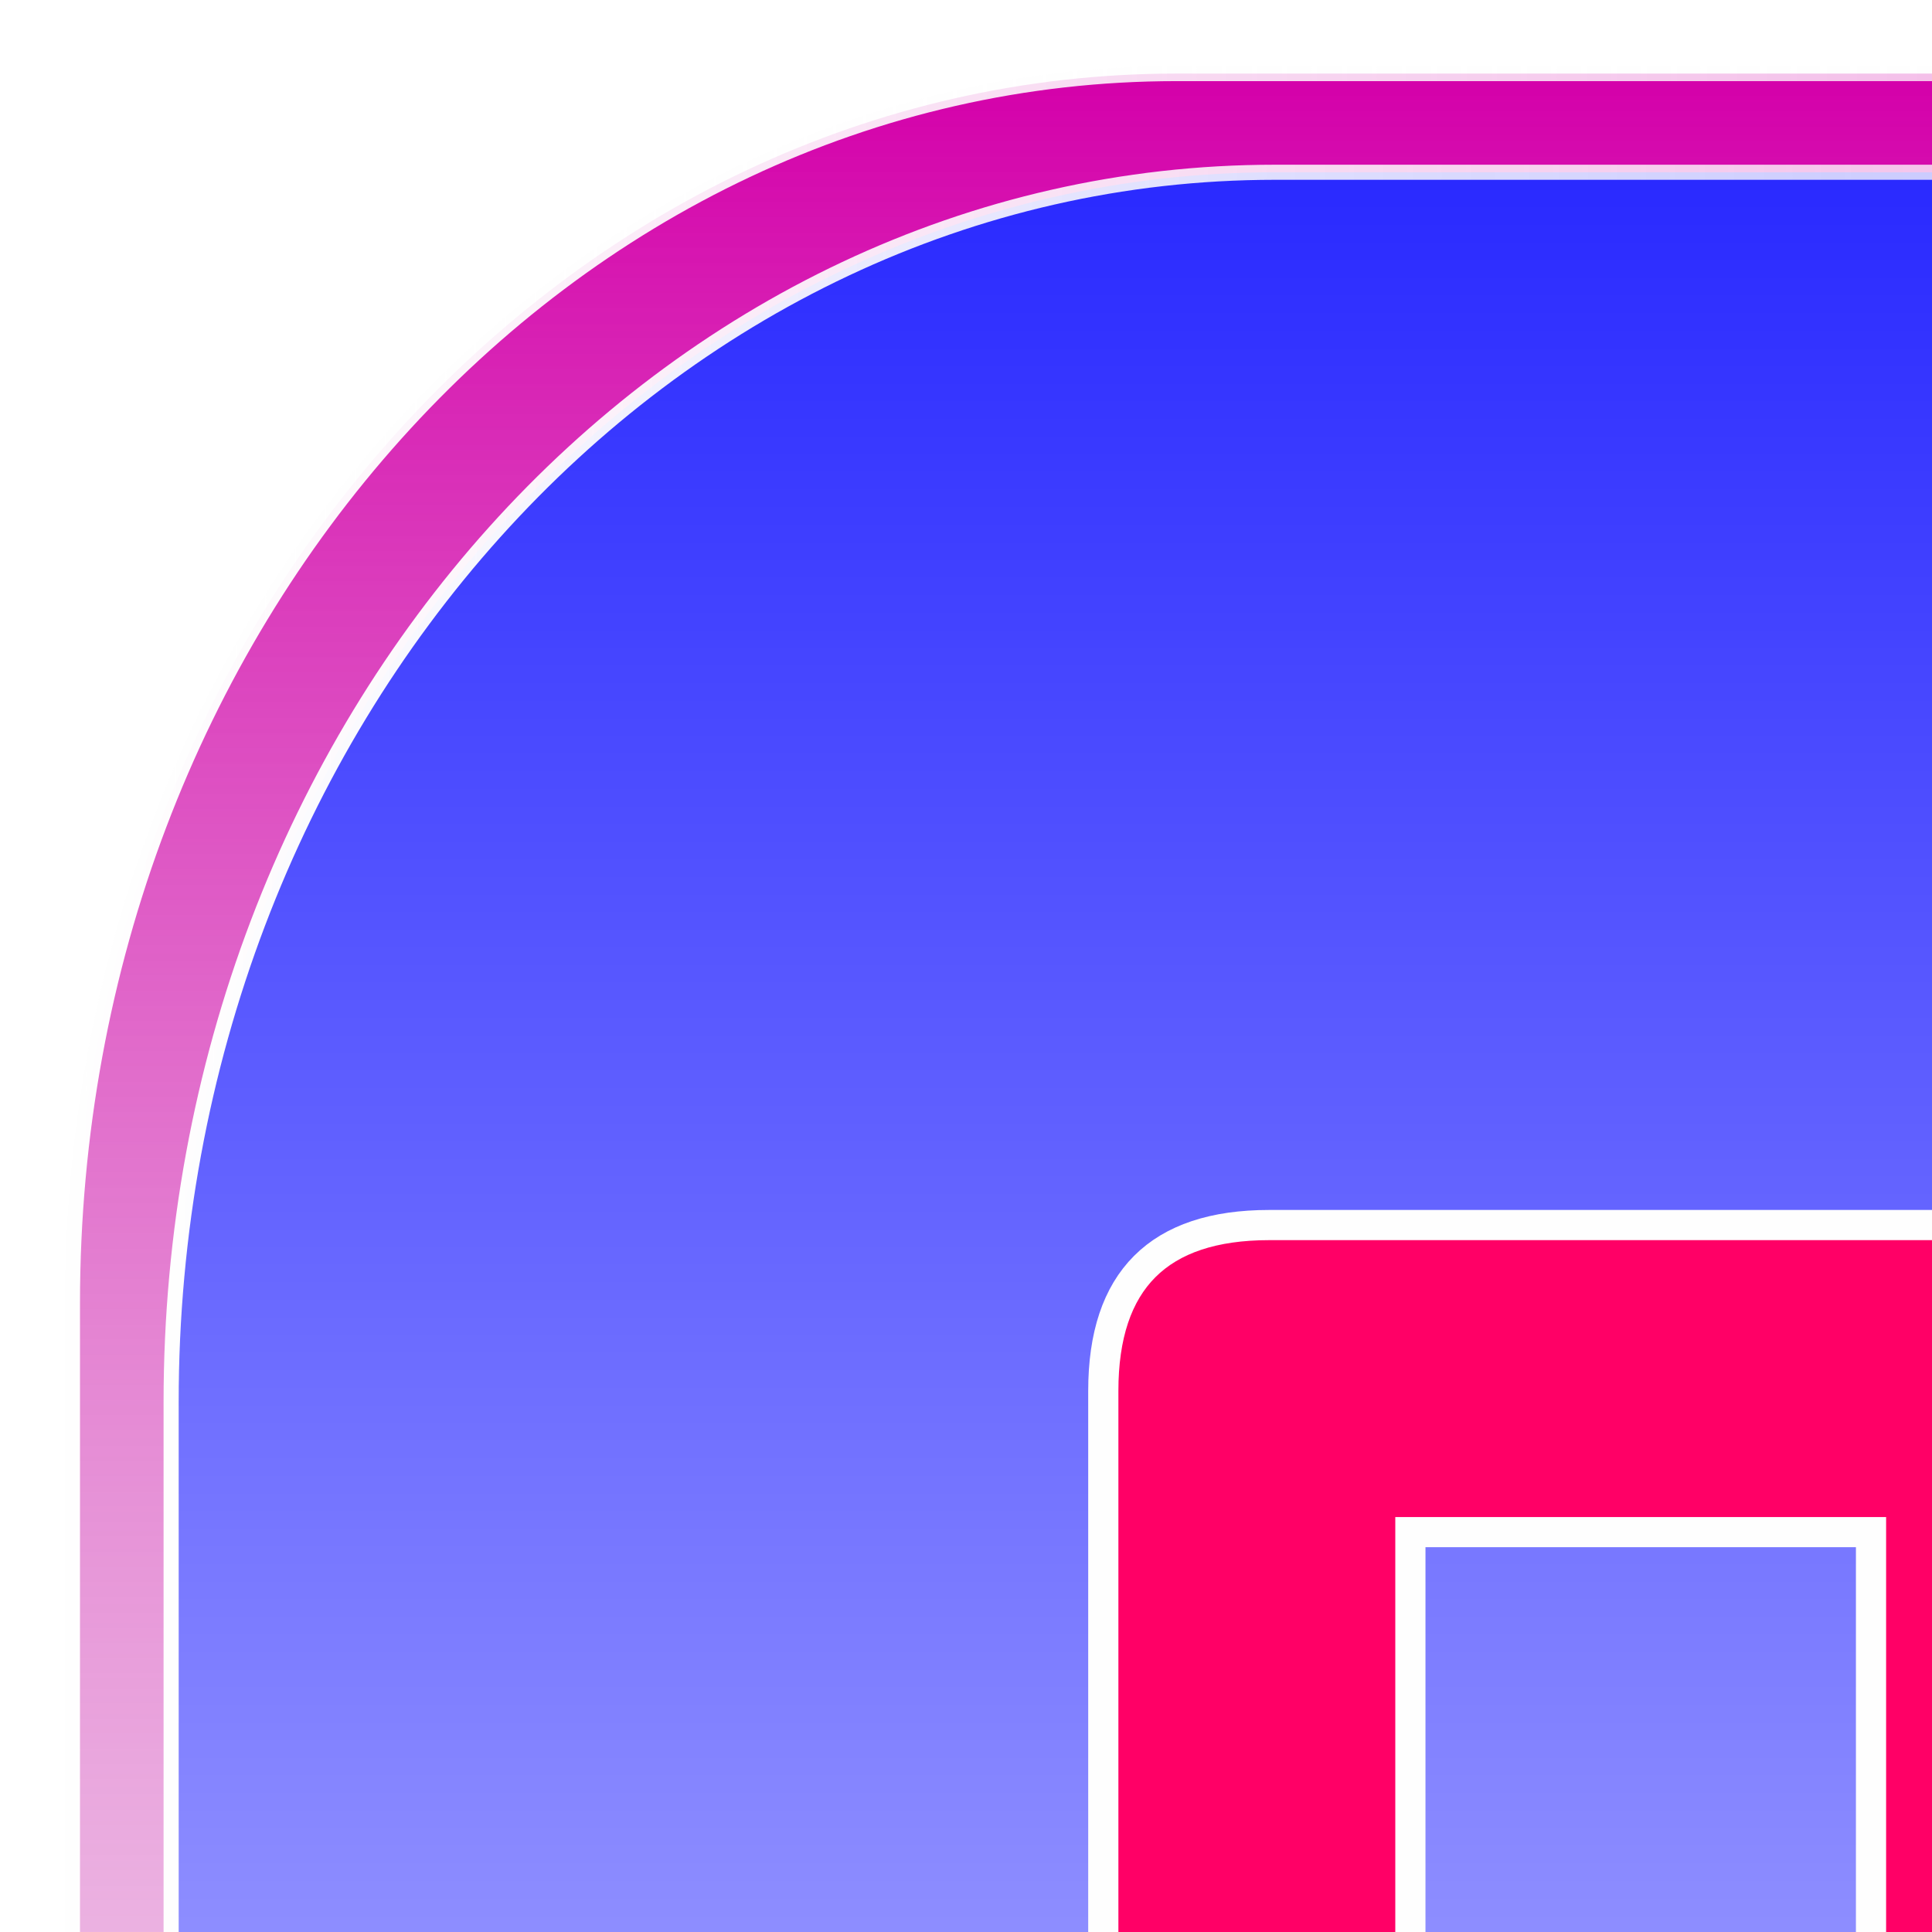
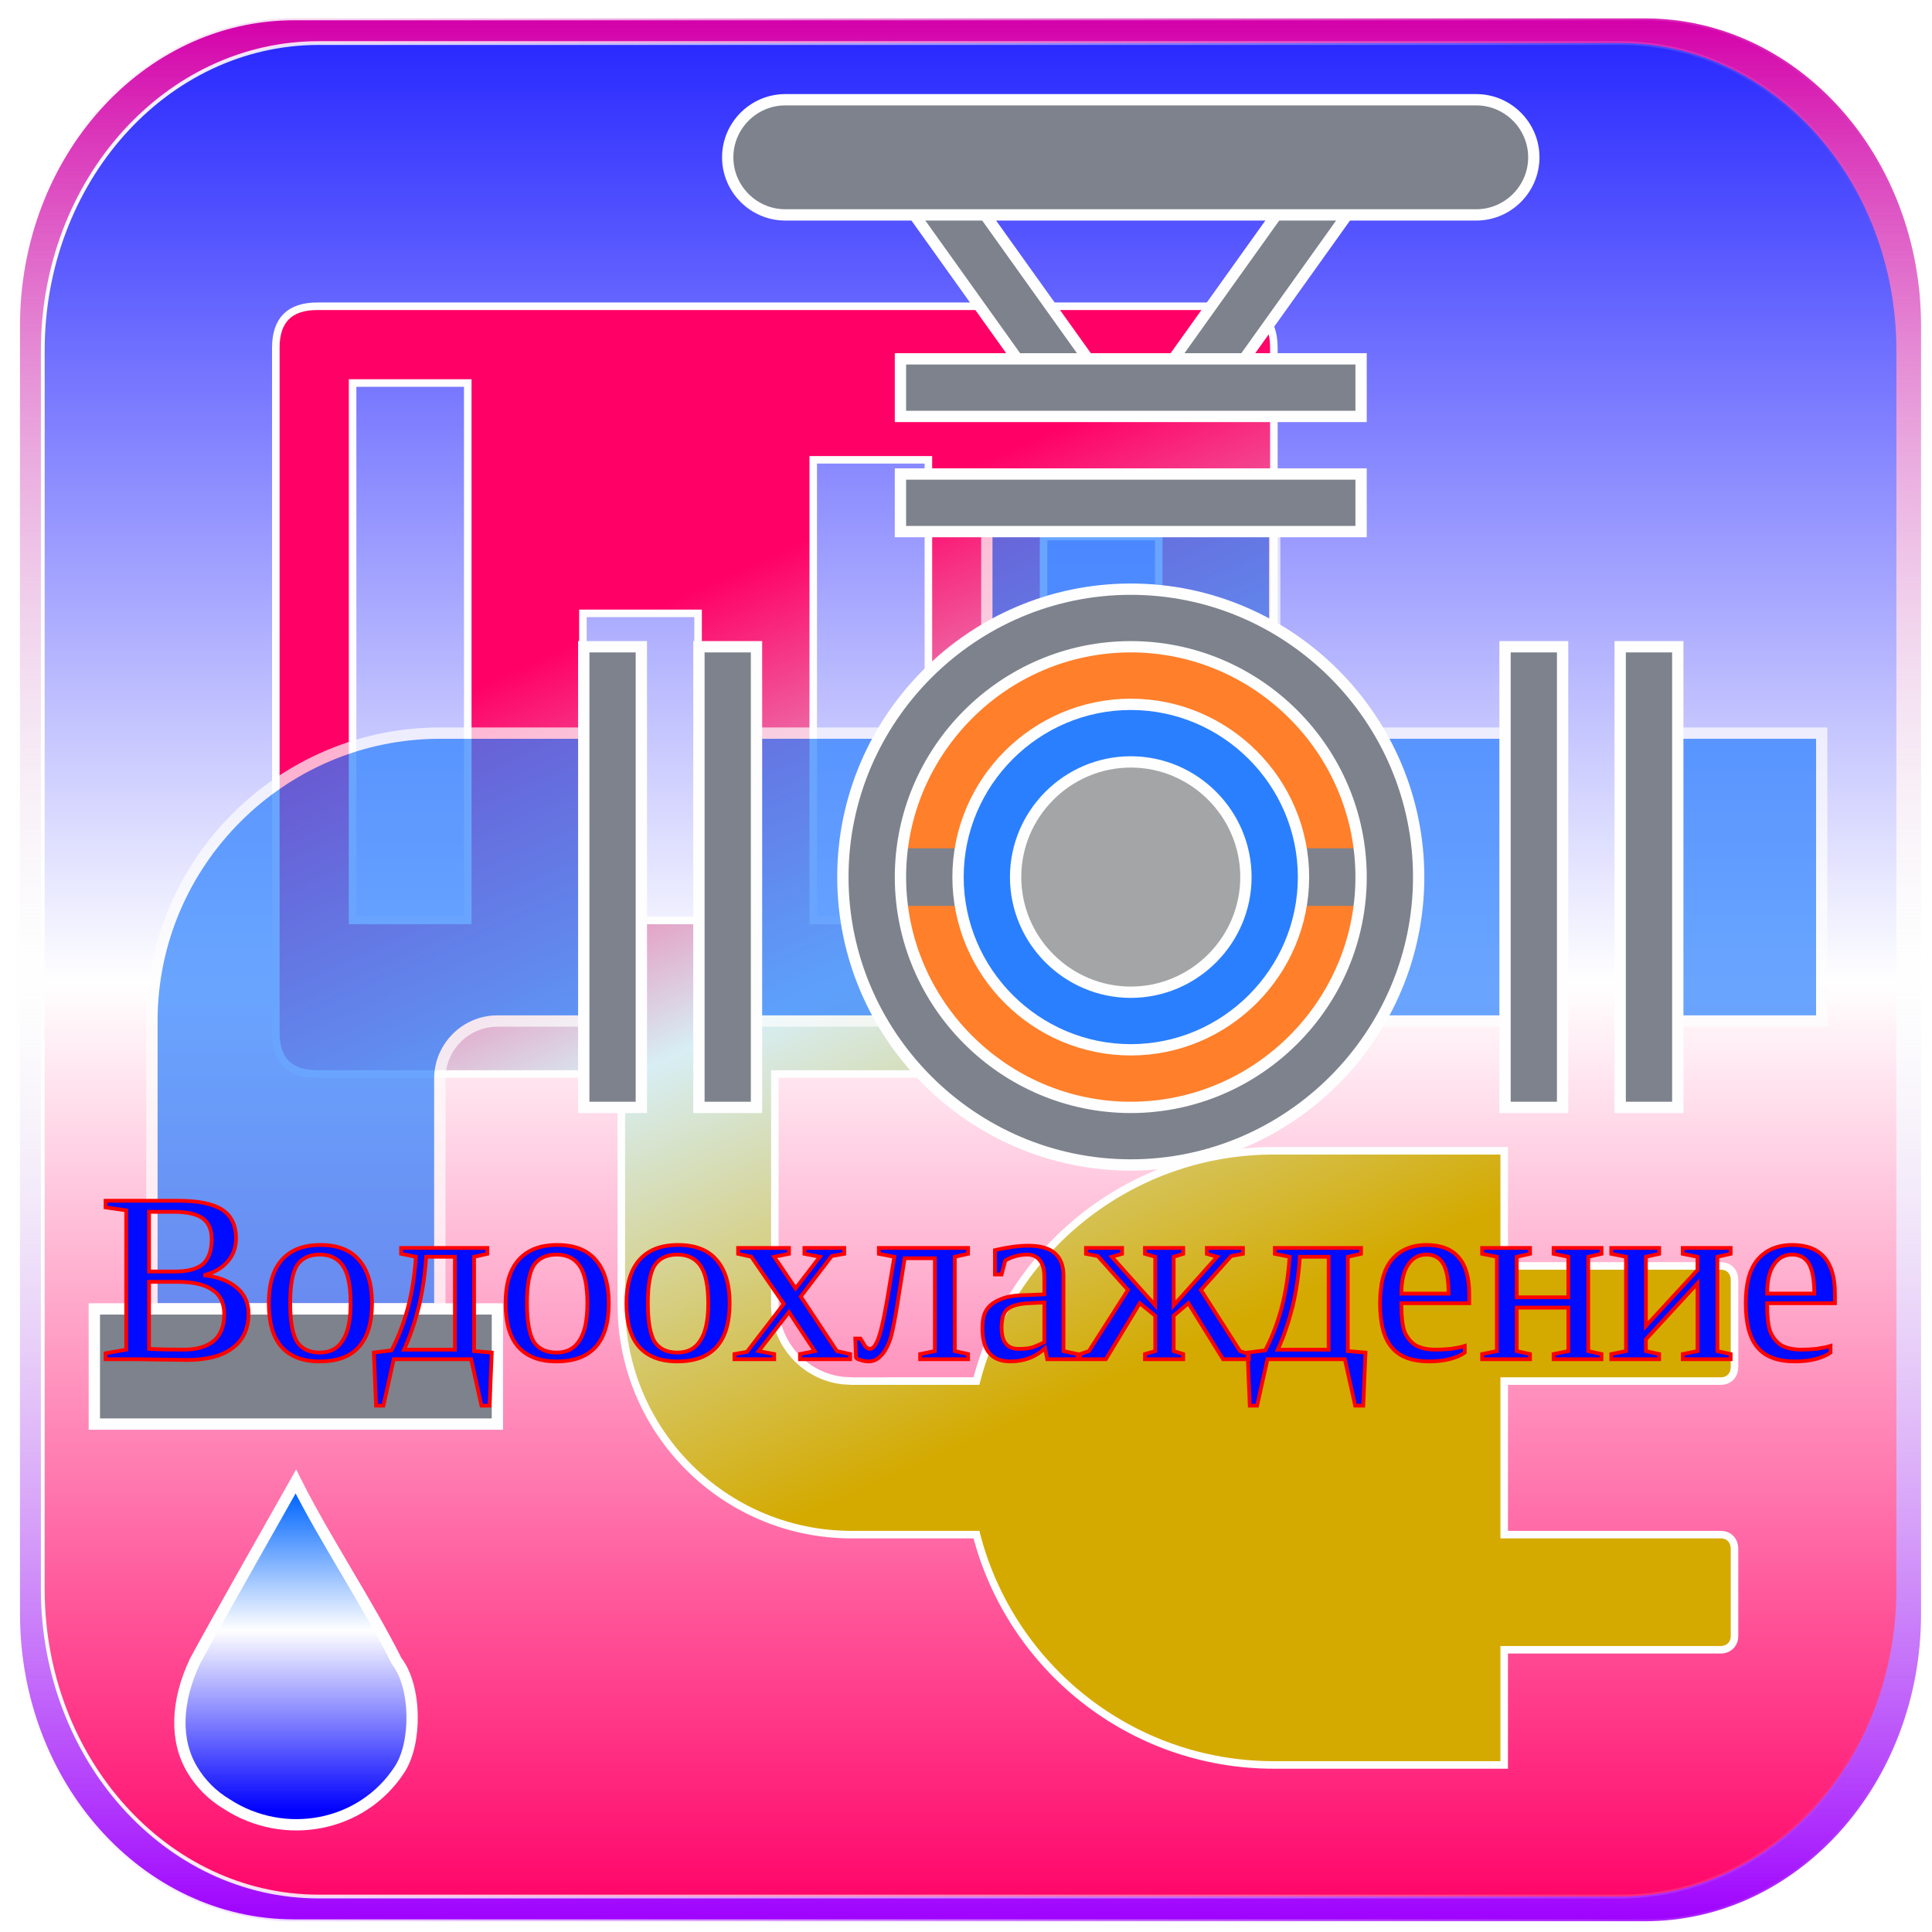
- <svg xmlns="http://www.w3.org/2000/svg" xmlns:xlink="http://www.w3.org/1999/xlink" width="128" height="128" viewBox="0 0 10.24 10.24" id="Layer_1" version="1.1" xml:space="preserve">
+ <svg xmlns="http://www.w3.org/2000/svg" xmlns:xlink="http://www.w3.org/1999/xlink" width="512" height="512" viewBox="0 0 40.96 40.96" id="Layer_1" version="1.1" xml:space="preserve">
  <defs id="defs15">
    <linearGradient id="linearGradient22">
      <stop style="stop-color:#0000ff;stop-opacity:1" offset="0" id="stop23" />
      <stop style="stop-color:#ffffff;stop-opacity:1" offset="0.571" id="stop25" />
      <stop style="stop-color:#0066ff;stop-opacity:1" offset="1" id="stop24" />
    </linearGradient>
    <linearGradient id="linearGradient20">
      <stop style="stop-color:#d4aa00;stop-opacity:1;" offset="0" id="stop20" />
      <stop style="stop-color:#d7eef4;stop-opacity:1" offset="0.532" id="stop22" />
      <stop style="stop-color:#ff0066;stop-opacity:1" offset="1" id="stop21" />
    </linearGradient>
    <linearGradient id="linearGradient18">
      <stop style="stop-color:#fefefe;stop-opacity:1;" offset="0" id="stop18" />
      <stop style="stop-color:#fefefe;stop-opacity:0;" offset="1" id="stop19" />
    </linearGradient>
    <linearGradient id="linearGradient15">
      <stop style="stop-color:#fefefe;stop-opacity:1;" offset="0" id="stop16" />
      <stop style="stop-color:#fefefe;stop-opacity:0;" offset="1" id="stop17" />
    </linearGradient>
    <linearGradient xlink:href="#linearGradient2" id="linearGradient3" x1="264" y1="510" x2="264" y2="4.871" gradientUnits="userSpaceOnUse" gradientTransform="scale(0.08)" />
    <linearGradient id="linearGradient2">
      <stop style="stop-color:#9e00ff;stop-opacity:1" offset="0" id="stop2" />
      <stop style="stop-color:#dedbe3;stop-opacity:0.014" offset="0.5" id="stop26" />
      <stop style="stop-color:#d400aa;stop-opacity:1" offset="1" id="stop3" />
    </linearGradient>
    <linearGradient xlink:href="#linearGradient5" id="linearGradient4" x1="264" y1="12" x2="264" y2="509.14" gradientUnits="userSpaceOnUse" gradientTransform="scale(0.08)" />
    <linearGradient id="linearGradient5">
      <stop style="stop-color:#2a2aff;stop-opacity:1" offset="0" id="stop4" />
      <stop style="stop-color:#ffffff;stop-opacity:1" offset="0.5" id="stop15" />
      <stop style="stop-color:#ff0066;stop-opacity:1" offset="1" id="stop5" />
    </linearGradient>
    <linearGradient xlink:href="#linearGradient15" id="linearGradient17" x1="0.384" y1="20.56" x2="40.728" y2="20.56" gradientUnits="userSpaceOnUse" />
    <linearGradient xlink:href="#linearGradient18" id="linearGradient19" x1="0.907" y1="20.56" x2="40.205" y2="20.56" gradientUnits="userSpaceOnUse" />
    <linearGradient xlink:href="#linearGradient20" id="linearGradient21" x1="230.348" y1="297.812" x2="129.688" y2="71.326" gradientUnits="userSpaceOnUse" />
    <linearGradient xlink:href="#linearGradient22" id="linearGradient24" x1="8.947" y1="61.448" x2="8.947" y2="50.439" gradientUnits="userSpaceOnUse" />
  </defs>
  <style type="text/css" id="style1">
	.st0{fill:#91AAB4;}
	.st1{fill:#7D828C;}
	.st2{fill:#A4A5A6;}
</style>
  <g id="layer2">
    <rect style="display:inline;fill:url(#linearGradient3);fill-opacity:1;stroke:url(#linearGradient17);stroke-width:0.08;stroke-linecap:square;paint-order:markers fill stroke" id="rect1-1" width="40.344" height="40.342" x="0.384" y="0.39" rx="5.851" ry="6.517" />
    <rect style="display:inline;fill:url(#linearGradient4);fill-opacity:1;stroke:url(#linearGradient19);stroke-width:0.08;stroke-linecap:square;paint-order:markers fill stroke" id="rect2" width="39.298" height="39.295" x="0.907" y="0.913" rx="5.851" ry="6.517" />
  </g>
  <g id="layer1" style="display:inline">
    <g id="Page-1" stroke="none" stroke-width="1.638" fill="none" fill-rule="evenodd" transform="matrix(0.0762959,0,0,0.0762959,1.062427,1.675191)" style="display:inline">
      <g id="drop" fill="#000000" transform="translate(64,64)" style="stroke-width:1.638">
        <path d="m 264.533,-0.854 c 7.68,-1.5e-7 11.52,3.84 11.52,11.52 V 210.56 c 0,1.28 -0.64,1.92 -1.92,1.92 H 137.387 v 64 c 0,10.941 8.236,19.957 18.845,21.19 l 2.488,0.144 34.689,-0.001 c 9.379,-36.436 42.217,-63.454 81.454,-63.991 l 1.191,-0.008 h 64 l -3.3e-4,31.999 60.16,6.3e-4 c 2.56,0 3.84,1.92 3.84,3.84 v 24.32 c 0,1.92 -1.28,3.84 -3.84,3.84 l -60.16,-8.5e-4 v 42.667 l 60.16,3.3e-4 c 2.56,0 3.84,1.92 3.84,3.899 v 24.261 c 0,2.56 -1.92,3.84 -3.84,3.84 l -60.16,-3.3e-4 3.3e-4,32 h -64 c -39.762,0 -73.171,-27.195 -82.645,-63.999 l -34.689,-10e-4 c -34.084,0 -61.945,-26.644 -63.891,-60.24 l -0.109,-3.76 v -64 h -84.48 c -7.68,0 -11.52,-3.84 -11.52,-11.52 V 10.667 c 0,-7.68 3.84,-11.52 11.52,-11.52 z m -84.48,42.667 h -32 V 169.813 h 32 z m 64,21.333 h -32 V 169.813 h 32 z m -128,21.333 H 84.053 v 85.333 h 32 z m -64,-64 h -32 v 149.333 h 32 z" id="Combined-Shape" style="fill:url(#linearGradient21);stroke:#fefefe;stroke-width:2.097;stroke-dasharray:none;stroke-opacity:1" />
      </g>
    </g>
  </g>
  <g id="Layer_30" style="display:inline;stroke-width:1.638" transform="matrix(0.6103672,0,0,0.6103672,0.7792657,0.8939861)">
    <rect class="st0" height="10" width="6" x="56" y="24" id="rect1" style="opacity:0.7;fill:#2a7fff;stroke:#fefefe;stroke-width:0.393;stroke-dasharray:none;stroke-opacity:1" />
    <polyline class="st0" points="33,16 33,22 43,22 43,16  " id="polyline1" style="opacity:0.7;fill:#2a7fff;stroke:#fefefe;stroke-width:0.393;stroke-dasharray:none;stroke-opacity:1" />
    <polyline class="st0" points="30,34 24,34 24,24 30,24  " id="polyline2" style="opacity:0.7;fill:#2a7fff;stroke:#fefefe;stroke-width:0.393;stroke-dasharray:none;stroke-opacity:1" />
    <polyline class="st0" points="46,34 52,34 52,24 46,24  " id="polyline3" style="opacity:0.7;fill:#2a7fff;stroke:#fefefe;stroke-width:0.393;stroke-dasharray:none;stroke-opacity:1" />
    <path class="st0" d="M 20,24 H 14 C 8.5,24 4,28.5 4,34 v 0 10 h 10 v -8 c 0,-1.1 0.9,-2 2,-2 h 4 z" id="path3" style="opacity:0.7;mix-blend-mode:normal;fill:#2a7fff;stroke:#fefefe;stroke-width:0.393;stroke-dasharray:none;stroke-opacity:1" />
    <rect class="st1" height="4" width="14" x="2" y="44" id="rect3" style="stroke:#fefefe;stroke-width:0.393;stroke-dasharray:none;stroke-opacity:1" />
    <path class="st0" d="m 12.5,56.231 c 0.7,0.9 0.7,2.869 0.1,3.769 -1.3,2 -4,2.5 -6,1.2 C 6.1,60.9 5.7,60.5 5.4,60 4.8,59 4.826,57.651 5.5,56.231 6.2,54.929 7.764,52.187 9,49.993 c 0.997,1.994 2.502,4.243 3.5,6.238 z" id="path4" style="fill:url(#linearGradient24);stroke:#fefefe;stroke-width:0.393;stroke-dasharray:none;stroke-opacity:1" />
    <circle class="st2" cx="38" cy="29" id="circle4" r="9" style="fill:#ff7f2a;stroke-width:1.638" />
    <circle class="st2" cx="38" cy="29" r="5" id="circle5" style="stroke-width:1.638" />
    <rect class="st1" height="2" width="4" x="29" y="28" id="rect5" style="stroke-width:1.638" />
    <rect class="st1" height="2" width="4" x="43" y="28" id="rect6" style="stroke-width:1.638" />
    <rect class="st1" height="8.6" transform="matrix(0.8137,-0.5812,0.5812,0.8137,1.2991,21.0545)" width="2" x="32.5" y="4.2" id="rect7" style="stroke:#fefefe;stroke-width:0.393;stroke-dasharray:none;stroke-opacity:1" />
    <rect class="st1" height="2" transform="matrix(0.5812,-0.8137,0.8137,0.5812,10.8807,38.143)" width="8.6" x="38.2" y="7.5" id="rect8" style="stroke:#fefefe;stroke-width:0.393;stroke-dasharray:none;stroke-opacity:1" />
    <path class="st1" d="m 26,2 h 24 c 1.1,0 2,0.9 2,2 v 0 c 0,1.1 -0.9,2 -2,2 H 26 C 24.9,6 24,5.1 24,4 v 0 c 0,-1.1 0.9,-2 2,-2 z" id="path8" style="fill:#7d828c;fill-opacity:1;stroke:#fefefe;stroke-width:0.393;stroke-dasharray:none;stroke-opacity:1" />
    <path class="st1" d="m 38,39 c -5.5,0 -10,-4.5 -10,-10 0,-5.5 4.5,-10 10,-10 5.5,0 10,4.5 10,10 0,5.5 -4.5,10 -10,10 z m 0,-18 c -4.4,0 -8,3.6 -8,8 0,4.4 3.6,8 8,8 4.4,0 8,-3.6 8,-8 0,-4.4 -3.6,-8 -8,-8 z" id="path9" style="stroke:#fefefe;stroke-width:0.393;stroke-dasharray:none;stroke-opacity:1" />
    <path class="st1" d="m 38,35 c -3.3,0 -6,-2.7 -6,-6 0,-3.3 2.7,-6 6,-6 3.3,0 6,2.7 6,6 0,3.3 -2.7,6 -6,6 z m 0,-10 c -2.2,0 -4,1.8 -4,4 0,2.2 1.8,4 4,4 2.2,0 4,-1.8 4,-4 0,-2.2 -1.8,-4 -4,-4 z" id="path10" style="fill:#2a7fff;stroke:#fefefe;stroke-width:0.393;stroke-dasharray:none;stroke-opacity:1" />
    <rect class="st1" height="16" width="2" x="19" y="21" id="rect10" style="stroke:#fefefe;stroke-width:0.393;stroke-dasharray:none;stroke-opacity:1" />
    <rect class="st1" height="16" width="2" x="23" y="21" id="rect11" style="stroke:#fefefe;stroke-width:0.393;stroke-dasharray:none;stroke-opacity:1" />
    <rect class="st1" height="2" width="16" x="30" y="15" id="rect12" style="stroke:#fefefe;stroke-width:0.393;stroke-dasharray:none;stroke-opacity:1" />
    <rect class="st1" height="2" width="16" x="30" y="11" id="rect13" style="stroke:#fefefe;stroke-width:0.393;stroke-dasharray:none;stroke-opacity:1" />
    <rect class="st1" height="16" width="2" x="51" y="21" id="rect14" style="stroke:#fefefe;stroke-width:0.393;stroke-dasharray:none;stroke-opacity:1" />
    <rect class="st1" height="16" width="2" x="55" y="21" id="rect15" style="stroke:#fefefe;stroke-width:0.393;stroke-dasharray:none;stroke-opacity:1" />
  </g>
  <g id="layer3">
    <text xml:space="preserve" style="font-size:5.12px;line-height:5.486px;font-family:System-ui;-inkscape-font-specification:System-ui;letter-spacing:0px;fill:#000bff;fill-opacity:1;stroke:#ff0000;stroke-width:0.08;stroke-linecap:square;stroke-opacity:1;paint-order:markers fill stroke" x="2.096" y="28.818" id="text1">
      <tspan id="tspan1" style="font-style:normal;font-variant:normal;font-weight:normal;font-stretch:normal;font-size:5.12px;line-height:5.486px;font-family:'Times New Roman';-inkscape-font-specification:'Times New Roman, ';fill:#000bff;fill-opacity:1;stroke:#ff0000;stroke-width:0.08;stroke-opacity:1" x="2.096" y="28.818">Водоохлаждение</tspan>
    </text>
  </g>
</svg>
